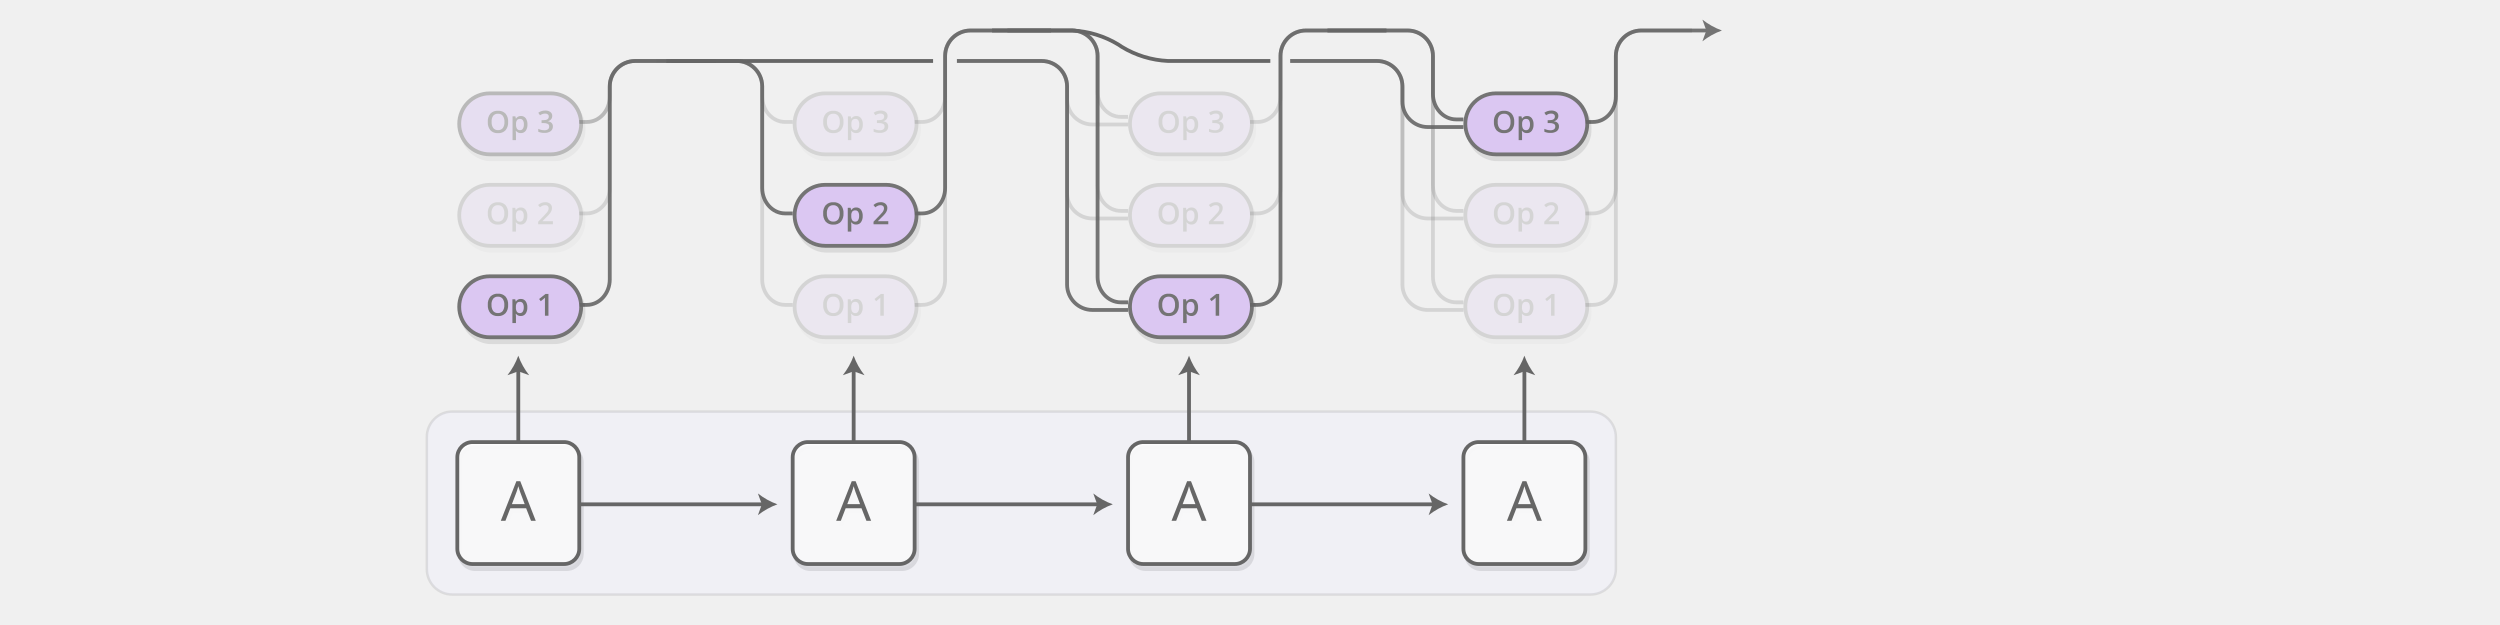
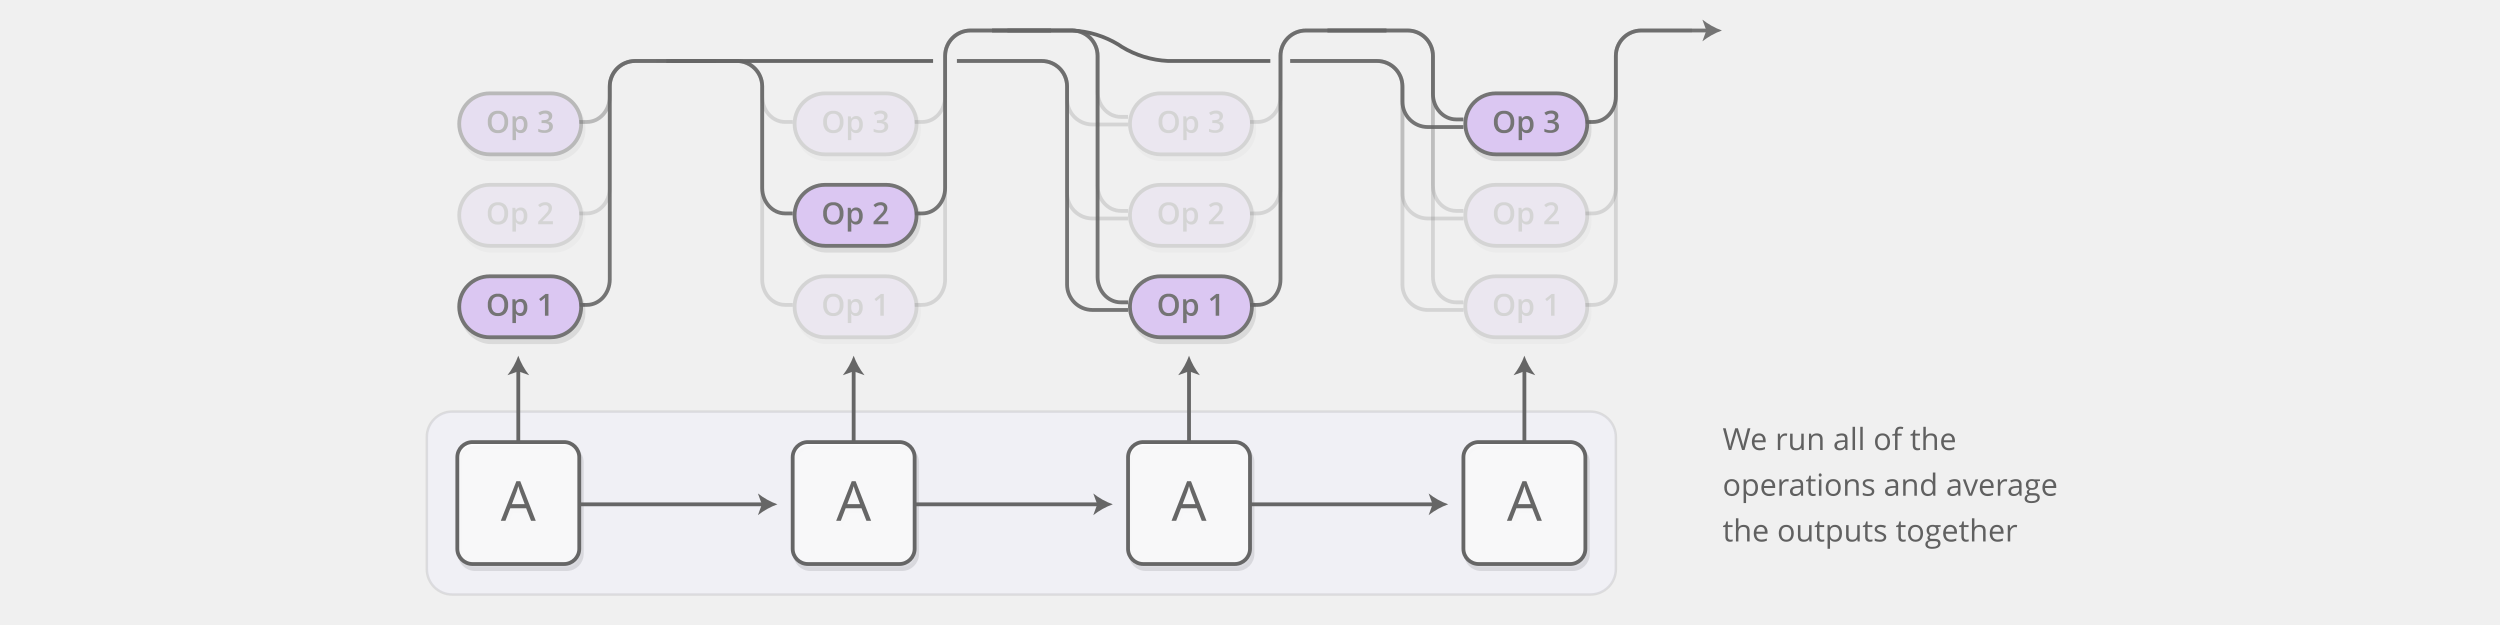
<svg xmlns="http://www.w3.org/2000/svg" xmlns:xlink="http://www.w3.org/1999/xlink" id="background" width="984" height="246" viewBox="0 0 984 246">
  <defs>
    <clipPath id="clip-path">
      <rect id="first-clip" x="228" y="6" width="84" height="144" fill="none" />
    </clipPath>
    <clipPath id="clip-path-2">
      <polygon points="500 6 306 6 306 36 360 36 360 138 444 138 444 36 500 36 500 6" fill="none" />
    </clipPath>
    <clipPath id="clip-path-3">
      <polygon points="612 6 438 6 438 36 492 36 492 138 576 138 576 36 612 36 612 6" fill="none" />
    </clipPath>
    <clipPath id="clip-path-4">
      <rect x="624" y="6" width="60" height="120" fill="none" />
    </clipPath>
    <symbol id="rnn-bg" data-name="rnn-bg" viewBox="0 0 49.5 49.5">
      <rect x="0.75" y="0.75" width="48" height="48" rx="6" ry="6" fill="#fff" fill-opacity="0.8" stroke="#666" stroke-width="1.5" />
    </symbol>
    <symbol id="rnn-a" data-name="rnn-a" viewBox="0 0 49.5 49.5">
      <use id="rnn-bg-3" data-name="rnn-bg" width="49.5" height="49.5" xlink:href="#rnn-bg" />
      <path d="M29.77,31.75l-1.93-4.94H21.6l-1.91,4.94H17.86L24,16.14h1.52l6.11,15.61H29.77Zm-2.5-6.57-1.81-4.82q-0.35-.91-0.72-2.24a20.34,20.34,0,0,1-.67,2.24l-1.83,4.82h5Z" fill="#666" />
    </symbol>
    <symbol id="op-1" data-name="op-1" viewBox="0 0 50.5 27.5">
      <g>
        <g opacity="0.1">
          <rect x="1.75" y="2.75" width="48" height="24" rx="12" ry="12" />
          <rect x="1.75" y="2.75" width="48" height="24" rx="12" ry="12" fill="none" stroke="#000" stroke-miterlimit="10" stroke-width="1.5" />
        </g>
        <g>
          <rect x="0.75" y="0.75" width="48" height="24" rx="12" ry="12" fill="#d8c2f2" />
          <rect x="0.75" y="0.75" width="48" height="24" rx="12" ry="12" fill="none" stroke="#666" stroke-miterlimit="10" stroke-width="1.5" />
        </g>
      </g>
      <g>
        <path d="M20,12a4.69,4.69,0,0,1-1,3.25,3.78,3.78,0,0,1-3,1.16,3.81,3.81,0,0,1-3-1.15A4.72,4.72,0,0,1,12,12a4.64,4.64,0,0,1,1-3.26,3.85,3.85,0,0,1,3-1.14,3.78,3.78,0,0,1,3,1.15A4.68,4.68,0,0,1,20,12Zm-6.54,0a3.84,3.84,0,0,0,.64,2.4,2.25,2.25,0,0,0,1.89.82,2.25,2.25,0,0,0,1.88-.81A3.85,3.85,0,0,0,18.5,12a3.86,3.86,0,0,0-.63-2.39A2.23,2.23,0,0,0,16,8.77a2.27,2.27,0,0,0-1.9.81A3.8,3.8,0,0,0,13.45,12Z" fill="#666" />
        <path d="M25,16.39a2.27,2.27,0,0,1-1.91-.88H23q0.08,0.82.08,1v2.65H21.68V9.79H22.8q0,0.18.19,0.87h0.07a2.16,2.16,0,0,1,1.93-1,2.25,2.25,0,0,1,1.89.88A4,4,0,0,1,27.56,13a4,4,0,0,1-.69,2.48A2.27,2.27,0,0,1,25,16.39ZM24.64,10.8a1.43,1.43,0,0,0-1.2.48,2.49,2.49,0,0,0-.38,1.54V13a3,3,0,0,0,.38,1.71,1.39,1.39,0,0,0,1.22.53,1.24,1.24,0,0,0,1.1-.59A3,3,0,0,0,26.15,13a2.92,2.92,0,0,0-.38-1.65A1.28,1.28,0,0,0,24.64,10.8Z" fill="#666" />
        <path d="M35.86,16.27H34.49V10.74q0-1,0-1.57l-0.33.31-1.32,1.08L32.2,9.69l2.52-2h1.15v8.57Z" fill="#666" />
      </g>
    </symbol>
    <symbol id="op-2" data-name="op-2" viewBox="0 0 50.5 27.5">
      <g>
        <g opacity="0.1">
          <rect x="1.75" y="2.75" width="48" height="24" rx="12" ry="12" />
          <rect x="1.75" y="2.75" width="48" height="24" rx="12" ry="12" fill="none" stroke="#000" stroke-miterlimit="10" stroke-width="1.5" />
        </g>
        <g>
          <rect x="0.75" y="0.75" width="48" height="24" rx="12" ry="12" fill="#d8c2f2" />
          <rect x="0.75" y="0.75" width="48" height="24" rx="12" ry="12" fill="none" stroke="#666" stroke-miterlimit="10" stroke-width="1.5" />
        </g>
      </g>
      <g>
        <path d="M20,12a4.69,4.69,0,0,1-1,3.25,3.78,3.78,0,0,1-3,1.16,3.81,3.81,0,0,1-3-1.15A4.72,4.72,0,0,1,12,12a4.64,4.64,0,0,1,1-3.26,3.85,3.85,0,0,1,3-1.14,3.78,3.78,0,0,1,3,1.15A4.68,4.68,0,0,1,20,12Zm-6.54,0a3.84,3.84,0,0,0,.64,2.4,2.25,2.25,0,0,0,1.89.82,2.25,2.25,0,0,0,1.88-.81A3.85,3.85,0,0,0,18.5,12a3.86,3.86,0,0,0-.63-2.39A2.23,2.23,0,0,0,16,8.77a2.27,2.27,0,0,0-1.9.81A3.8,3.8,0,0,0,13.45,12Z" fill="#666" />
        <path d="M25,16.39a2.27,2.27,0,0,1-1.91-.88H23q0.08,0.82.08,1v2.65H21.68V9.79H22.8q0,0.18.19,0.87h0.07a2.16,2.16,0,0,1,1.93-1,2.25,2.25,0,0,1,1.89.88A4,4,0,0,1,27.56,13a4,4,0,0,1-.69,2.48A2.27,2.27,0,0,1,25,16.39ZM24.64,10.8a1.43,1.43,0,0,0-1.2.48,2.49,2.49,0,0,0-.38,1.54V13a3,3,0,0,0,.38,1.71,1.39,1.39,0,0,0,1.22.53,1.24,1.24,0,0,0,1.1-.59A3,3,0,0,0,26.15,13a2.92,2.92,0,0,0-.38-1.65A1.28,1.28,0,0,0,24.64,10.8Z" fill="#666" />
        <path d="M37.63,16.27H31.82v-1L34,13a18.79,18.79,0,0,0,1.3-1.42,3.39,3.39,0,0,0,.47-0.79A2.12,2.12,0,0,0,35.94,10a1.21,1.21,0,0,0-.35-0.91,1.34,1.34,0,0,0-1-.33,2.57,2.57,0,0,0-1,.18,4.46,4.46,0,0,0-1.06.66l-0.74-.91a4.8,4.8,0,0,1,1.39-.86,4.07,4.07,0,0,1,1.44-.25,2.82,2.82,0,0,1,1.92.62,2.11,2.11,0,0,1,.72,1.68,3,3,0,0,1-.21,1.1,4.48,4.48,0,0,1-.64,1.08A14.6,14.6,0,0,1,35,13.56L33.56,15v0.06h4.07v1.21Z" fill="#666" />
      </g>
    </symbol>
    <symbol id="op-3" data-name="op-3" viewBox="0 0 50.5 27.5">
      <g>
        <g opacity="0.1">
          <rect x="1.75" y="2.75" width="48" height="24" rx="12" ry="12" />
          <rect x="1.75" y="2.75" width="48" height="24" rx="12" ry="12" fill="none" stroke="#000" stroke-miterlimit="10" stroke-width="1.5" />
        </g>
        <g>
          <rect x="0.75" y="0.75" width="48" height="24" rx="12" ry="12" fill="#d8c2f2" />
          <rect x="0.75" y="0.75" width="48" height="24" rx="12" ry="12" fill="none" stroke="#666" stroke-miterlimit="10" stroke-width="1.5" />
        </g>
      </g>
      <g>
        <path d="M20,12a4.69,4.69,0,0,1-1,3.25,3.78,3.78,0,0,1-3,1.16,3.81,3.81,0,0,1-3-1.15A4.72,4.72,0,0,1,12,12a4.64,4.64,0,0,1,1-3.26,3.85,3.85,0,0,1,3-1.14,3.78,3.78,0,0,1,3,1.15A4.68,4.68,0,0,1,20,12ZM13.5,12a3.84,3.84,0,0,0,.64,2.4,2.25,2.25,0,0,0,1.89.82,2.25,2.25,0,0,0,1.88-.81A3.85,3.85,0,0,0,18.55,12a3.86,3.86,0,0,0-.63-2.39A2.23,2.23,0,0,0,16,8.77a2.27,2.27,0,0,0-1.9.81A3.8,3.8,0,0,0,13.5,12Z" fill="#666" />
        <path d="M25,16.39a2.27,2.27,0,0,1-1.91-.88H23q0.08,0.82.08,1v2.65H21.74V9.79h1.11q0,0.18.19,0.87h0.07a2.16,2.16,0,0,1,1.93-1,2.25,2.25,0,0,1,1.89.88A4,4,0,0,1,27.61,13a4,4,0,0,1-.69,2.48A2.27,2.27,0,0,1,25,16.39ZM24.69,10.8a1.43,1.43,0,0,0-1.2.48,2.49,2.49,0,0,0-.38,1.54V13a3,3,0,0,0,.38,1.71,1.39,1.39,0,0,0,1.22.53,1.24,1.24,0,0,0,1.1-.59A3,3,0,0,0,26.2,13a2.92,2.92,0,0,0-.38-1.65A1.28,1.28,0,0,0,24.69,10.8Z" fill="#666" />
        <path d="M37.36,9.67A2,2,0,0,1,36.88,11a2.39,2.39,0,0,1-1.34.73v0a2.59,2.59,0,0,1,1.55.64,1.84,1.84,0,0,1,.52,1.36,2.26,2.26,0,0,1-.87,1.91,4,4,0,0,1-2.48.67,5.59,5.59,0,0,1-2.4-.46V14.7a5.49,5.49,0,0,0,1.15.42,5,5,0,0,0,1.17.15,2.47,2.47,0,0,0,1.49-.37,1.34,1.34,0,0,0,.49-1.14,1.09,1.09,0,0,0-.54-1,3.48,3.48,0,0,0-1.71-.32H33.16V11.3h0.76Q36,11.3,36,9.88A1,1,0,0,0,35.6,9a1.61,1.61,0,0,0-1.05-.3,3.19,3.19,0,0,0-.94.14,4.44,4.44,0,0,0-1.07.54l-0.67-1a4.49,4.49,0,0,1,2.74-.87,3.26,3.26,0,0,1,2,.56A1.83,1.83,0,0,1,37.36,9.67Z" fill="#666" />
      </g>
    </symbol>
  </defs>
  <g id="_Group_" data-name="&lt;Group&gt;">
    <rect x="168" y="162" width="468" height="72" rx="10" ry="10" fill="#f0f0f5" />
    <g opacity="0.1">
      <rect x="168" y="162" width="468" height="72" rx="10" ry="10" fill="none" stroke="#231f20" />
    </g>
  </g>
  <path d="M367.26,24h-103" fill="none" stroke="#666" stroke-miterlimit="10" stroke-width="1.5" />
  <g clip-path="url(#clip-path)">
    <g opacity="0.9">
      <path d="M222,120h9c4.95,0,9-4.5,9-10V34a10,10,0,0,1,10-10h31.75" fill="none" stroke="#666" stroke-miterlimit="10" stroke-width="1.5" />
    </g>
    <g opacity="0.2">
      <path d="M222,84h9c4.95,0,9-4.5,9-10V34a10,10,0,0,1,10-10h31.75" fill="none" stroke="#666" stroke-miterlimit="10" stroke-width="1.5" />
    </g>
    <g opacity="0.4">
      <path d="M222,48h9c5,0,9-4.5,9-10V34a10,10,0,0,1,10-10h31.7" fill="none" stroke="#666" stroke-miterlimit="10" stroke-width="1.5" />
    </g>
    <g opacity="0.2">
      <path d="M318,120h-9c-4.95,0-9-4.5-9-10V34a10,10,0,0,0-10-10H262.25" fill="none" stroke="#666" stroke-miterlimit="10" stroke-width="1.5" />
    </g>
    <g opacity="0.9">
      <path d="M318,84h-9c-4.95,0-9-4.5-9-10V34a10,10,0,0,0-10-10H262.25" fill="none" stroke="#666" stroke-miterlimit="10" stroke-width="1.5" />
    </g>
    <g opacity="0.2">
      <path d="M318,48h-9c-4.95,0-9-4.5-9-10V34a10,10,0,0,0-10-10H258.25" fill="none" stroke="#666" stroke-miterlimit="10" stroke-width="1.5" />
    </g>
  </g>
  <g clip-path="url(#clip-path-2)">
    <g opacity="0.2">
      <path d="M354,120h9c5,0,9-4.5,9-10V22a10,10,0,0,1,10-10h31.7" fill="none" stroke="#666" stroke-miterlimit="10" stroke-width="1.5" />
    </g>
    <g opacity="0.9">
      <path d="M354,84h9c5,0,9-4.5,9-10V22a10,10,0,0,1,10-10h31.7" fill="none" stroke="#666" stroke-miterlimit="10" stroke-width="1.5" />
    </g>
    <g opacity="0.2">
      <path d="M354,48h9c5,0,9-4.5,9-10V22a10,10,0,0,1,10-10h31.7" fill="none" stroke="#666" stroke-miterlimit="10" stroke-width="1.5" />
    </g>
    <g opacity="0.9">
      <path d="M451.05,122H430a10,10,0,0,1-10-10V34a10,10,0,0,0-10-10H376.65" fill="none" stroke="#666" stroke-miterlimit="10" stroke-width="1.5" />
    </g>
    <g opacity="0.2">
      <path d="M451.05,86H430a10,10,0,0,1-10-10V34a10,10,0,0,0-10-10H376.65" fill="none" stroke="#666" stroke-miterlimit="10" stroke-width="1.5" />
    </g>
    <g opacity="0.2">
      <path d="M451.05,49H430a10,10,0,0,1-10-10V34a10,10,0,0,0-10-10H376.65" fill="none" stroke="#666" stroke-miterlimit="10" stroke-width="1.5" />
    </g>
    <g opacity="0.9">
      <path d="M450.25,119h-9.12c-5,0-9.12-4.5-9.12-10V22a10,10,0,0,0-10-10H390.5" fill="none" stroke="#666" stroke-miterlimit="10" stroke-width="1.5" />
    </g>
    <g opacity="0.2">
      <path d="M450.25,83h-9.12c-5,0-9.12-4.5-9.12-10V22a10,10,0,0,0-10-10H390.5" fill="none" stroke="#666" stroke-miterlimit="10" stroke-width="1.5" />
    </g>
    <g opacity="0.2">
      <path d="M450.25,46h-9.12c-5,0-9.12-4.5-9.12-10V22a10,10,0,0,0-10-10H390.5" fill="none" stroke="#666" stroke-miterlimit="10" stroke-width="1.5" />
    </g>
    <path d="M500.17,24H459.75a38.44,38.44,0,0,1-18.28-5.6l-1.18-.8A38.44,38.44,0,0,0,422,12H396.5" fill="none" stroke="#666" stroke-miterlimit="10" stroke-width="1.5" />
  </g>
  <g clip-path="url(#clip-path-3)">
    <g opacity="0.9">
      <path d="M486,120h9c5,0,9-4.5,9-10V22a10,10,0,0,1,10-10h31.7" fill="none" stroke="#666" stroke-miterlimit="10" stroke-width="1.5" />
    </g>
    <g opacity="0.2">
      <path d="M486,84h9c5,0,9-4.5,9-10V22a10,10,0,0,1,10-10h31.7" fill="none" stroke="#666" stroke-miterlimit="10" stroke-width="1.5" />
    </g>
    <g opacity="0.2">
      <path d="M486,48h9c5,0,9-4.5,9-10V22a10,10,0,0,1,10-10h31.7" fill="none" stroke="#666" stroke-miterlimit="10" stroke-width="1.5" />
    </g>
    <g opacity="0.2">
      <path d="M583.05,122H562a10,10,0,0,1-10-10V34a10,10,0,0,0-10-10H507.83" fill="none" stroke="#666" stroke-miterlimit="10" stroke-width="1.5" />
    </g>
    <g opacity="0.2">
      <path d="M583.05,86H562a10,10,0,0,1-10-10V34a10,10,0,0,0-10-10H507.83" fill="none" stroke="#666" stroke-miterlimit="10" stroke-width="1.5" />
    </g>
    <g opacity="0.9">
      <path d="M583.05,50H562a10,10,0,0,1-10-10V34a10,10,0,0,0-10-10H507.83" fill="none" stroke="#666" stroke-miterlimit="10" stroke-width="1.5" />
    </g>
    <g opacity="0.2">
      <path d="M582.25,119h-9.12c-5,0-9.12-4.5-9.12-10V22a10,10,0,0,0-10-10H522.5" fill="none" stroke="#666" stroke-miterlimit="10" stroke-width="1.5" />
    </g>
    <g opacity="0.2">
      <path d="M582.25,83h-9.12c-5,0-9.12-4.5-9.12-10V22a10,10,0,0,0-10-10H522.5" fill="none" stroke="#666" stroke-miterlimit="10" stroke-width="1.5" />
    </g>
    <g opacity="0.9">
      <path d="M582.25,47h-9.12c-5,0-9.12-4.5-9.12-10V22a10,10,0,0,0-10-10H522.5" fill="none" stroke="#666" stroke-miterlimit="10" stroke-width="1.5" />
    </g>
  </g>
  <g clip-path="url(#clip-path-4)">
    <g opacity="0.9">
      <g>
        <path d="M618,48h9c5,0,9-4.5,9-10V22a10,10,0,0,1,10-10h26.27" fill="none" stroke="#666" stroke-miterlimit="10" stroke-width="1.5" />
        <path d="M677.75,12a27.2,27.2,0,0,0-7.69,4.28L671.61,12l-1.55-4.28A27.18,27.18,0,0,0,677.75,12Z" fill="#666" />
      </g>
    </g>
    <g opacity="0.2">
      <path d="M618,120h9c5,0,9-4.5,9-10V22a10,10,0,0,1,10-10H666" fill="none" stroke="#666" stroke-miterlimit="10" stroke-width="1.5" />
    </g>
    <g opacity="0.2">
      <path d="M618,84h9c5,0,9-4.5,9-10V22a10,10,0,0,1,10-10H666" fill="none" stroke="#666" stroke-miterlimit="10" stroke-width="1.5" />
    </g>
  </g>
  <g id="_Group_2" data-name="&lt;Group&gt;">
    <g opacity="0.1">
      <rect x="181" y="176" width="48" height="48" rx="6" ry="6" opacity="0.8" />
      <rect x="181" y="176" width="48" height="48" rx="6" ry="6" fill="none" stroke="#000" stroke-width="1.5" />
      <path d="M210,207l-1.93-4.94h-6.23L199.94,207h-1.83l6.14-15.61h1.52L211.89,207H210Zm-2.5-6.57-1.81-4.82q-0.35-.91-0.72-2.24a20.34,20.34,0,0,1-.67,2.24l-1.83,4.82h5Z" />
    </g>
    <use width="49.5" height="49.5" transform="translate(179.25 173.25)" xlink:href="#rnn-a" />
  </g>
  <g>
    <g opacity="0.1">
      <rect x="313" y="176" width="48" height="48" rx="6" ry="6" opacity="0.8" />
      <rect x="313" y="176" width="48" height="48" rx="6" ry="6" fill="none" stroke="#000" stroke-width="1.5" />
      <path d="M342,207l-1.93-4.94h-6.23L331.94,207h-1.83l6.14-15.61h1.52L343.89,207H342Zm-2.5-6.57-1.81-4.82q-0.35-.91-0.72-2.24a20.34,20.34,0,0,1-.67,2.24l-1.83,4.82h5Z" />
    </g>
    <use width="49.5" height="49.5" transform="translate(311.25 173.25)" xlink:href="#rnn-a" />
  </g>
  <g>
    <g opacity="0.1">
      <rect x="445" y="176" width="48" height="48" rx="6" ry="6" opacity="0.8" />
      <rect x="445" y="176" width="48" height="48" rx="6" ry="6" fill="none" stroke="#000" stroke-width="1.5" />
      <path d="M474,207l-1.93-4.94h-6.23L463.94,207h-1.83l6.14-15.61h1.52L475.89,207H474Zm-2.5-6.57-1.81-4.82q-0.35-.91-0.72-2.24a20.34,20.34,0,0,1-.67,2.24l-1.83,4.82h5Z" />
    </g>
    <use width="49.5" height="49.5" transform="translate(443.25 173.25)" xlink:href="#rnn-a" />
  </g>
  <g id="_Group_3" data-name="&lt;Group&gt;">
    <g opacity="0.1">
      <rect x="577" y="176" width="48" height="48" rx="6" ry="6" opacity="0.8" />
      <rect x="577" y="176" width="48" height="48" rx="6" ry="6" fill="none" stroke="#000" stroke-width="1.5" />
      <path d="M606,207l-1.93-4.94h-6.23L595.94,207h-1.83l6.14-15.61h1.52L607.89,207H606Zm-2.5-6.57-1.81-4.82q-0.35-.91-0.72-2.24a20.34,20.34,0,0,1-.67,2.24l-1.83,4.82h5Z" />
    </g>
    <use width="49.5" height="49.5" transform="translate(575.25 173.25)" xlink:href="#rnn-a" />
  </g>
  <g opacity="0.9">
    <use width="50.5" height="27.5" transform="translate(180 108)" xlink:href="#op-1" />
  </g>
  <g opacity="0.2">
    <use width="50.5" height="27.5" transform="translate(180 72)" xlink:href="#op-2" />
  </g>
  <g opacity="0.4">
    <use width="50.5" height="27.5" transform="translate(180 36)" xlink:href="#op-3" />
  </g>
  <g opacity="0.2">
    <use width="50.5" height="27.5" transform="translate(312 108)" xlink:href="#op-1" />
  </g>
  <g opacity="0.9">
    <use id="op-2-5" data-name="op-2" width="50.5" height="27.5" transform="translate(312 72)" xlink:href="#op-2" />
  </g>
  <g opacity="0.2">
    <use width="50.5" height="27.5" transform="translate(312 36)" xlink:href="#op-3" />
  </g>
  <g opacity="0.9">
    <use width="50.5" height="27.5" transform="translate(444 108)" xlink:href="#op-1" />
  </g>
  <g opacity="0.2">
    <use width="50.5" height="27.5" transform="translate(444 72)" xlink:href="#op-2" />
  </g>
  <g opacity="0.2">
    <use width="50.5" height="27.5" transform="translate(444 36)" xlink:href="#op-3" />
  </g>
  <g opacity="0.2">
    <use width="50.5" height="27.5" transform="translate(576 108)" xlink:href="#op-1" />
  </g>
  <g opacity="0.2">
    <use width="50.5" height="27.5" transform="translate(576 72)" xlink:href="#op-2" />
  </g>
  <g opacity="0.9">
    <use width="50.5" height="27.5" transform="translate(576 36)" xlink:href="#op-3" />
  </g>
+   <g opacity="0.6">
+     <text transform="translate(678 177.12)" font-size="12" font-family="Open Sans">We run all of the <tspan x="0" y="18">operations and average </tspan>
+       <tspan x="0" y="36">the outputs together</tspan>
+     </text>
+   </g>
  <g>
    <line x1="228" y1="198.5" x2="300.57" y2="198.5" fill="none" stroke="#666" stroke-miterlimit="10" stroke-width="1.5" />
    <path d="M306,198.5a27.2,27.2,0,0,0-7.69,4.28l1.55-4.28-1.55-4.28A27.18,27.18,0,0,0,306,198.5Z" fill="#666" />
  </g>
  <g>
    <line x1="204" y1="174" x2="204" y2="145.43" fill="none" stroke="#666" stroke-miterlimit="10" stroke-width="1.5" />
    <path d="M204,140a27.2,27.2,0,0,0,4.28,7.69L204,146.14l-4.28,1.55A27.17,27.17,0,0,0,204,140Z" fill="#666" />
  </g>
  <g>
    <line x1="336" y1="174" x2="336" y2="145.43" fill="none" stroke="#666" stroke-miterlimit="10" stroke-width="1.5" />
    <path d="M336,140a27.2,27.2,0,0,0,4.28,7.69L336,146.14l-4.28,1.55A27.17,27.17,0,0,0,336,140Z" fill="#666" />
  </g>
  <g>
    <line x1="468" y1="174" x2="468" y2="145.43" fill="none" stroke="#666" stroke-miterlimit="10" stroke-width="1.5" />
    <path d="M468,140a27.2,27.2,0,0,0,4.28,7.69L468,146.14l-4.28,1.55A27.17,27.17,0,0,0,468,140Z" fill="#666" />
  </g>
  <g>
    <line x1="600" y1="174" x2="600" y2="145.43" fill="none" stroke="#666" stroke-miterlimit="10" stroke-width="1.5" />
    <path d="M600,140a27.2,27.2,0,0,0,4.28,7.69L600,146.14l-4.28,1.55A27.17,27.17,0,0,0,600,140Z" fill="#666" />
  </g>
  <g>
    <line x1="360" y1="198.5" x2="432.57" y2="198.5" fill="none" stroke="#666" stroke-miterlimit="10" stroke-width="1.5" />
    <path d="M438,198.5a27.2,27.2,0,0,0-7.69,4.28l1.55-4.28-1.55-4.28A27.18,27.18,0,0,0,438,198.5Z" fill="#666" />
  </g>
  <g>
    <line x1="492" y1="198.5" x2="564.57" y2="198.5" fill="none" stroke="#666" stroke-miterlimit="10" stroke-width="1.5" />
    <path d="M570,198.5a27.2,27.2,0,0,0-7.69,4.28l1.55-4.28-1.55-4.28A27.18,27.18,0,0,0,570,198.5Z" fill="#666" />
  </g>
</svg>
